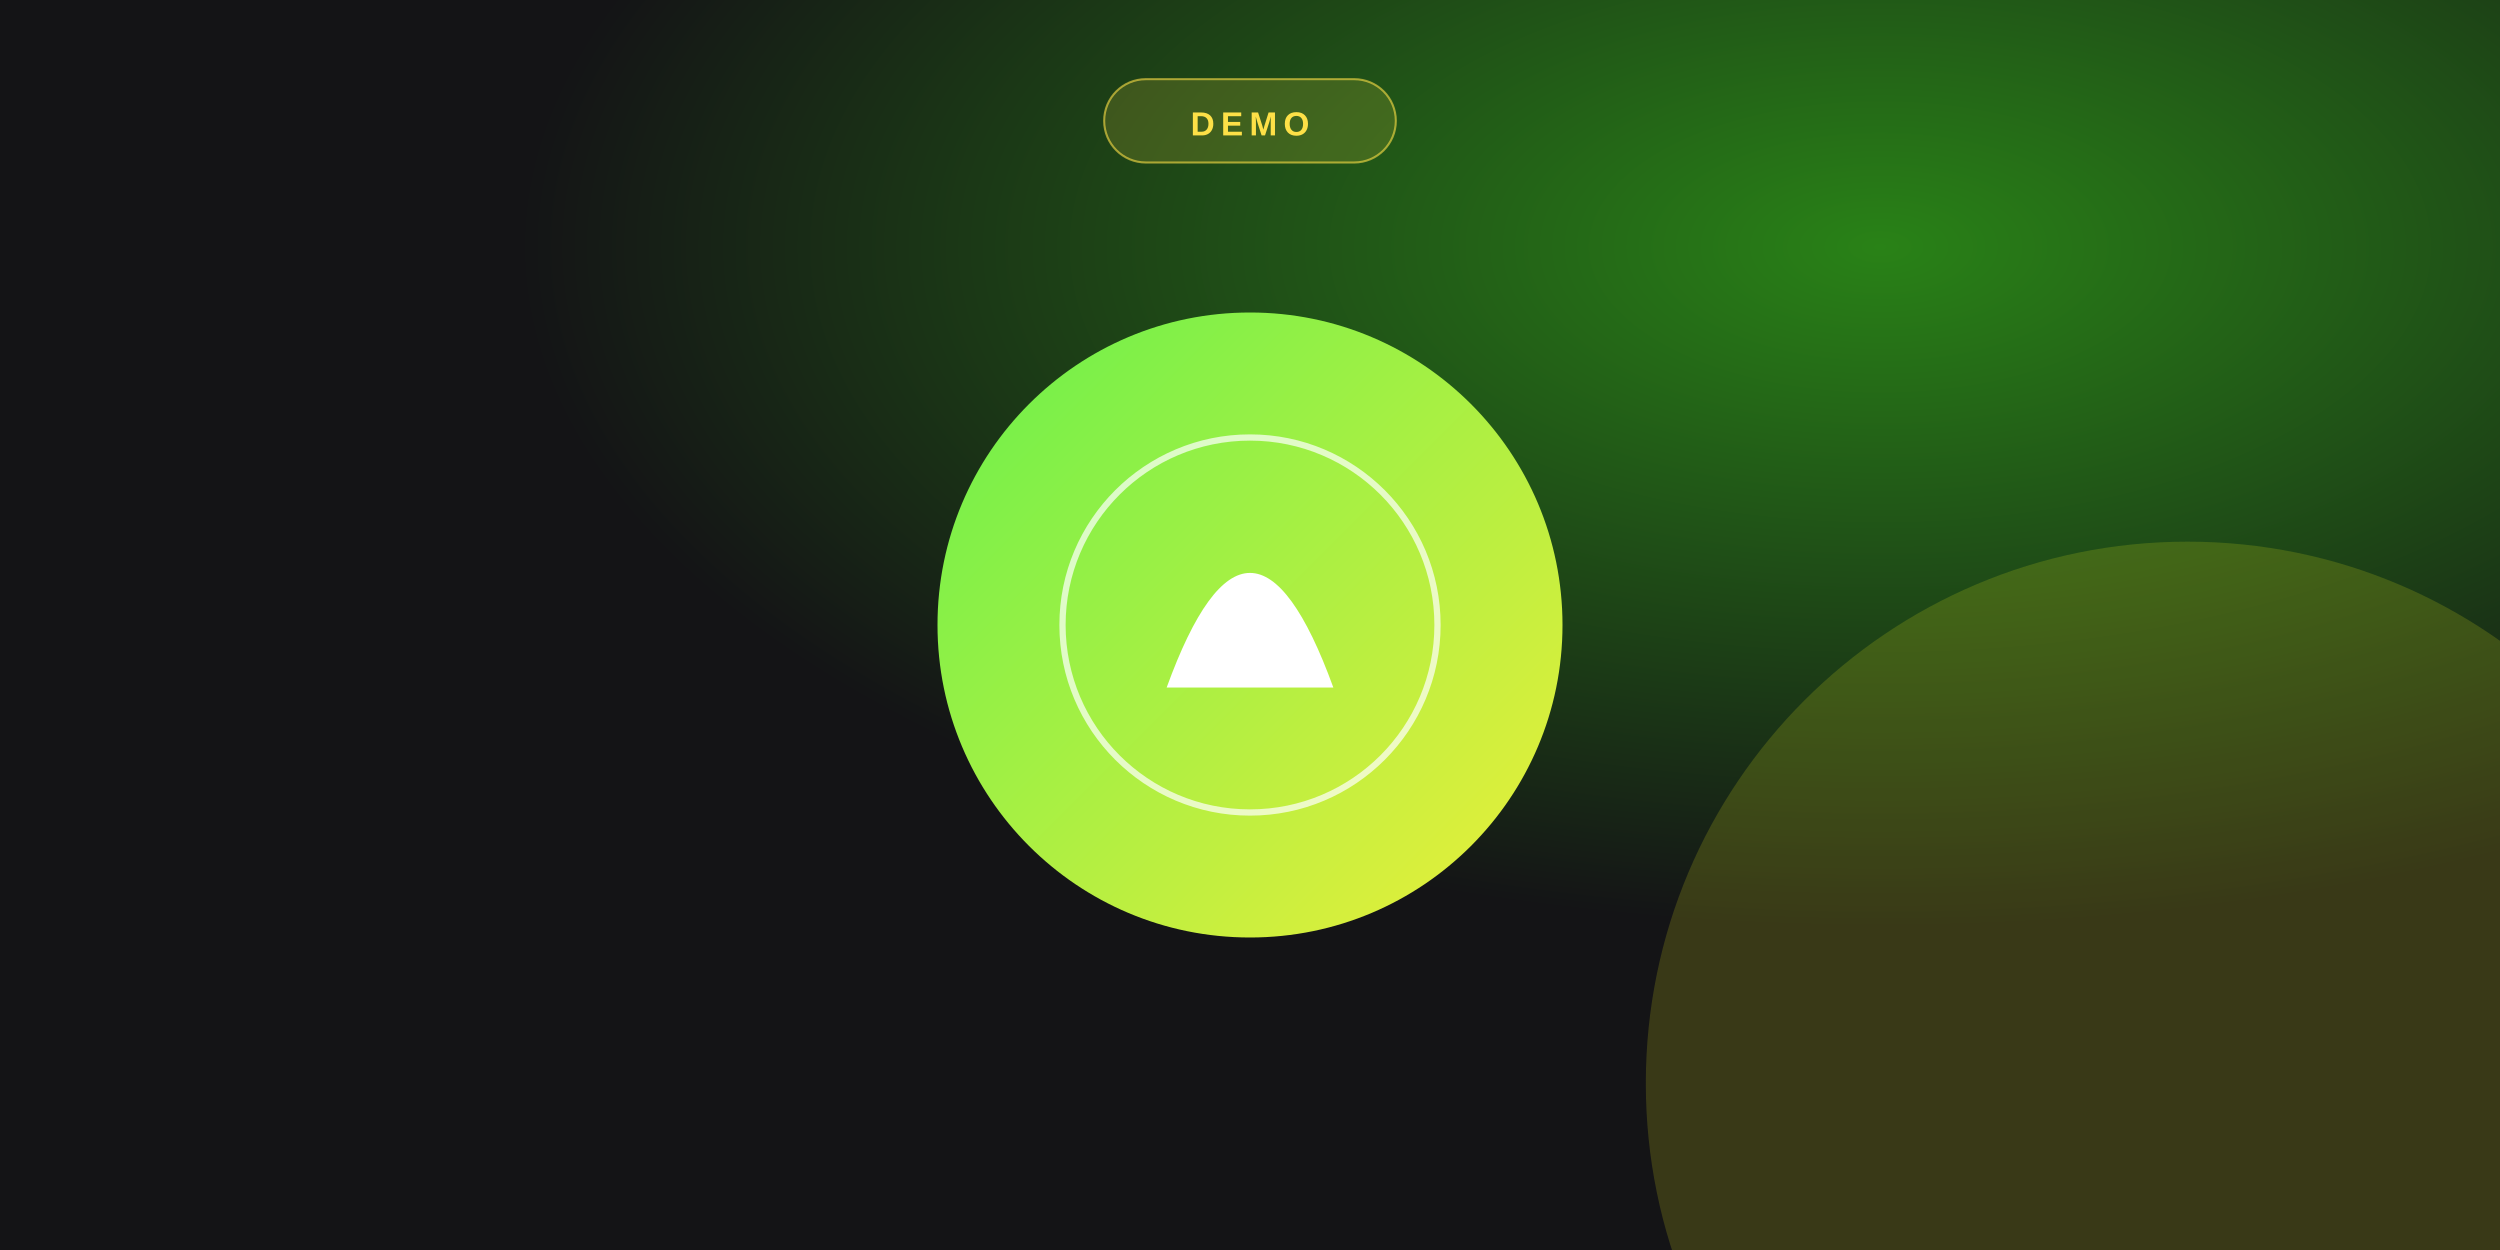
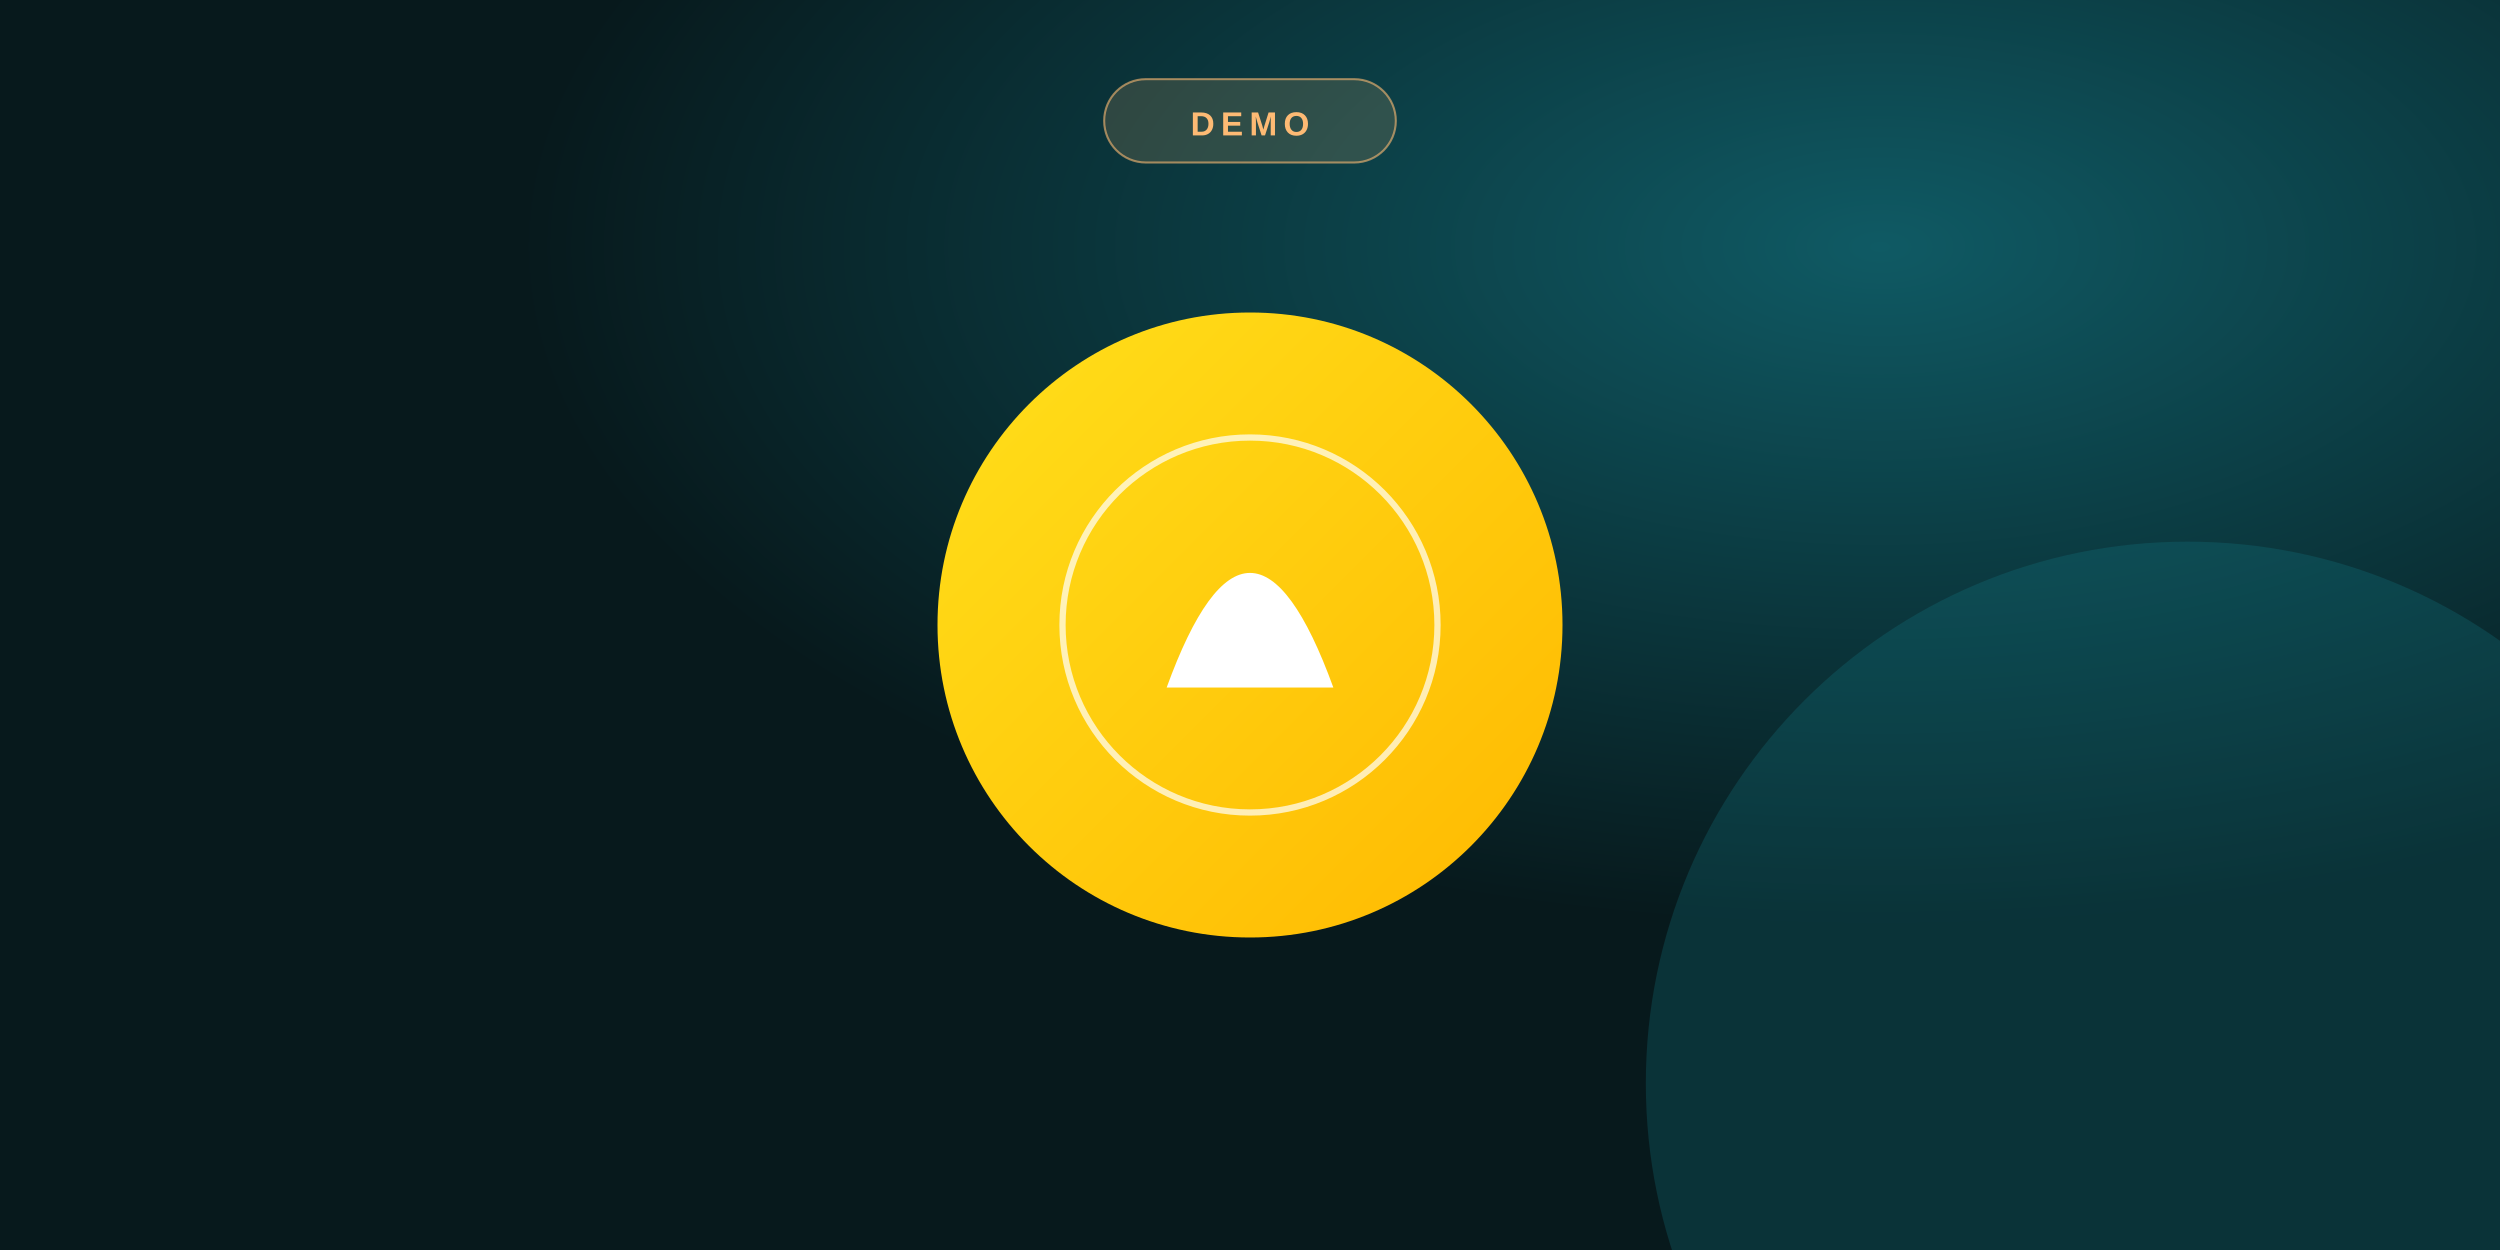
<svg xmlns="http://www.w3.org/2000/svg" viewBox="0 0 1200 600" width="1200" height="600">
  <defs>
    <linearGradient id="g" x1="0" y1="0" x2="1" y2="1">
-       <stop offset="0" stop-color="hsl(110,85%,62%)" />
-       <stop offset="1" stop-color="hsl(60,85%,58%)" />
+       <stop offset="0" stop-color="#ffe01b" />
+       <stop offset="1" stop-color="#ffb800" />
    </linearGradient>
    <radialGradient id="bg" cx=".75" cy=".2" r=".9">
-       <stop offset="0" stop-color="hsl(110,70%,30%)" />
-       <stop offset=".6" stop-color="#141416" />
+       <stop offset="0" stop-color="#0f5a64" />
+       <stop offset=".6" stop-color="#07191c" />
    </radialGradient>
  </defs>
  <rect width="1200" height="600" fill="url(#bg)" />
-   <circle cx="1050" cy="520" r="260" fill="hsl(60,80%,50%)" opacity=".18" />
+   <circle cx="1050" cy="520" r="260" fill="#13808c" opacity=".25" />
  <g transform="translate(600 300)">
    <circle r="150" fill="url(#g)" />
    <circle r="90" fill="none" stroke="#fff" stroke-width="3" stroke-opacity=".7" />
    <path d="M-40 30 Q0 -80 40 30 Z" fill="#fff" />
  </g>
  <g transform="translate(600 60)">
-     <rect x="-70" y="-22" width="140" height="40" rx="20" fill="#fde047" fill-opacity=".15" stroke="#fde047" stroke-opacity=".6" />
-     <text x="0" y="5" text-anchor="middle" font-family="Arial, sans-serif" font-size="16" font-weight="700" letter-spacing="3" fill="#fde047">DEMO</text>
+     <rect x="-70" y="-22" width="140" height="40" rx="20" fill="#fdba74" fill-opacity=".15" stroke="#fdba74" stroke-opacity=".6" />
+     <text x="0" y="5" text-anchor="middle" font-family="Arial, sans-serif" font-size="16" font-weight="700" letter-spacing="3" fill="#fdba74">DEMO</text>
  </g>
</svg>
